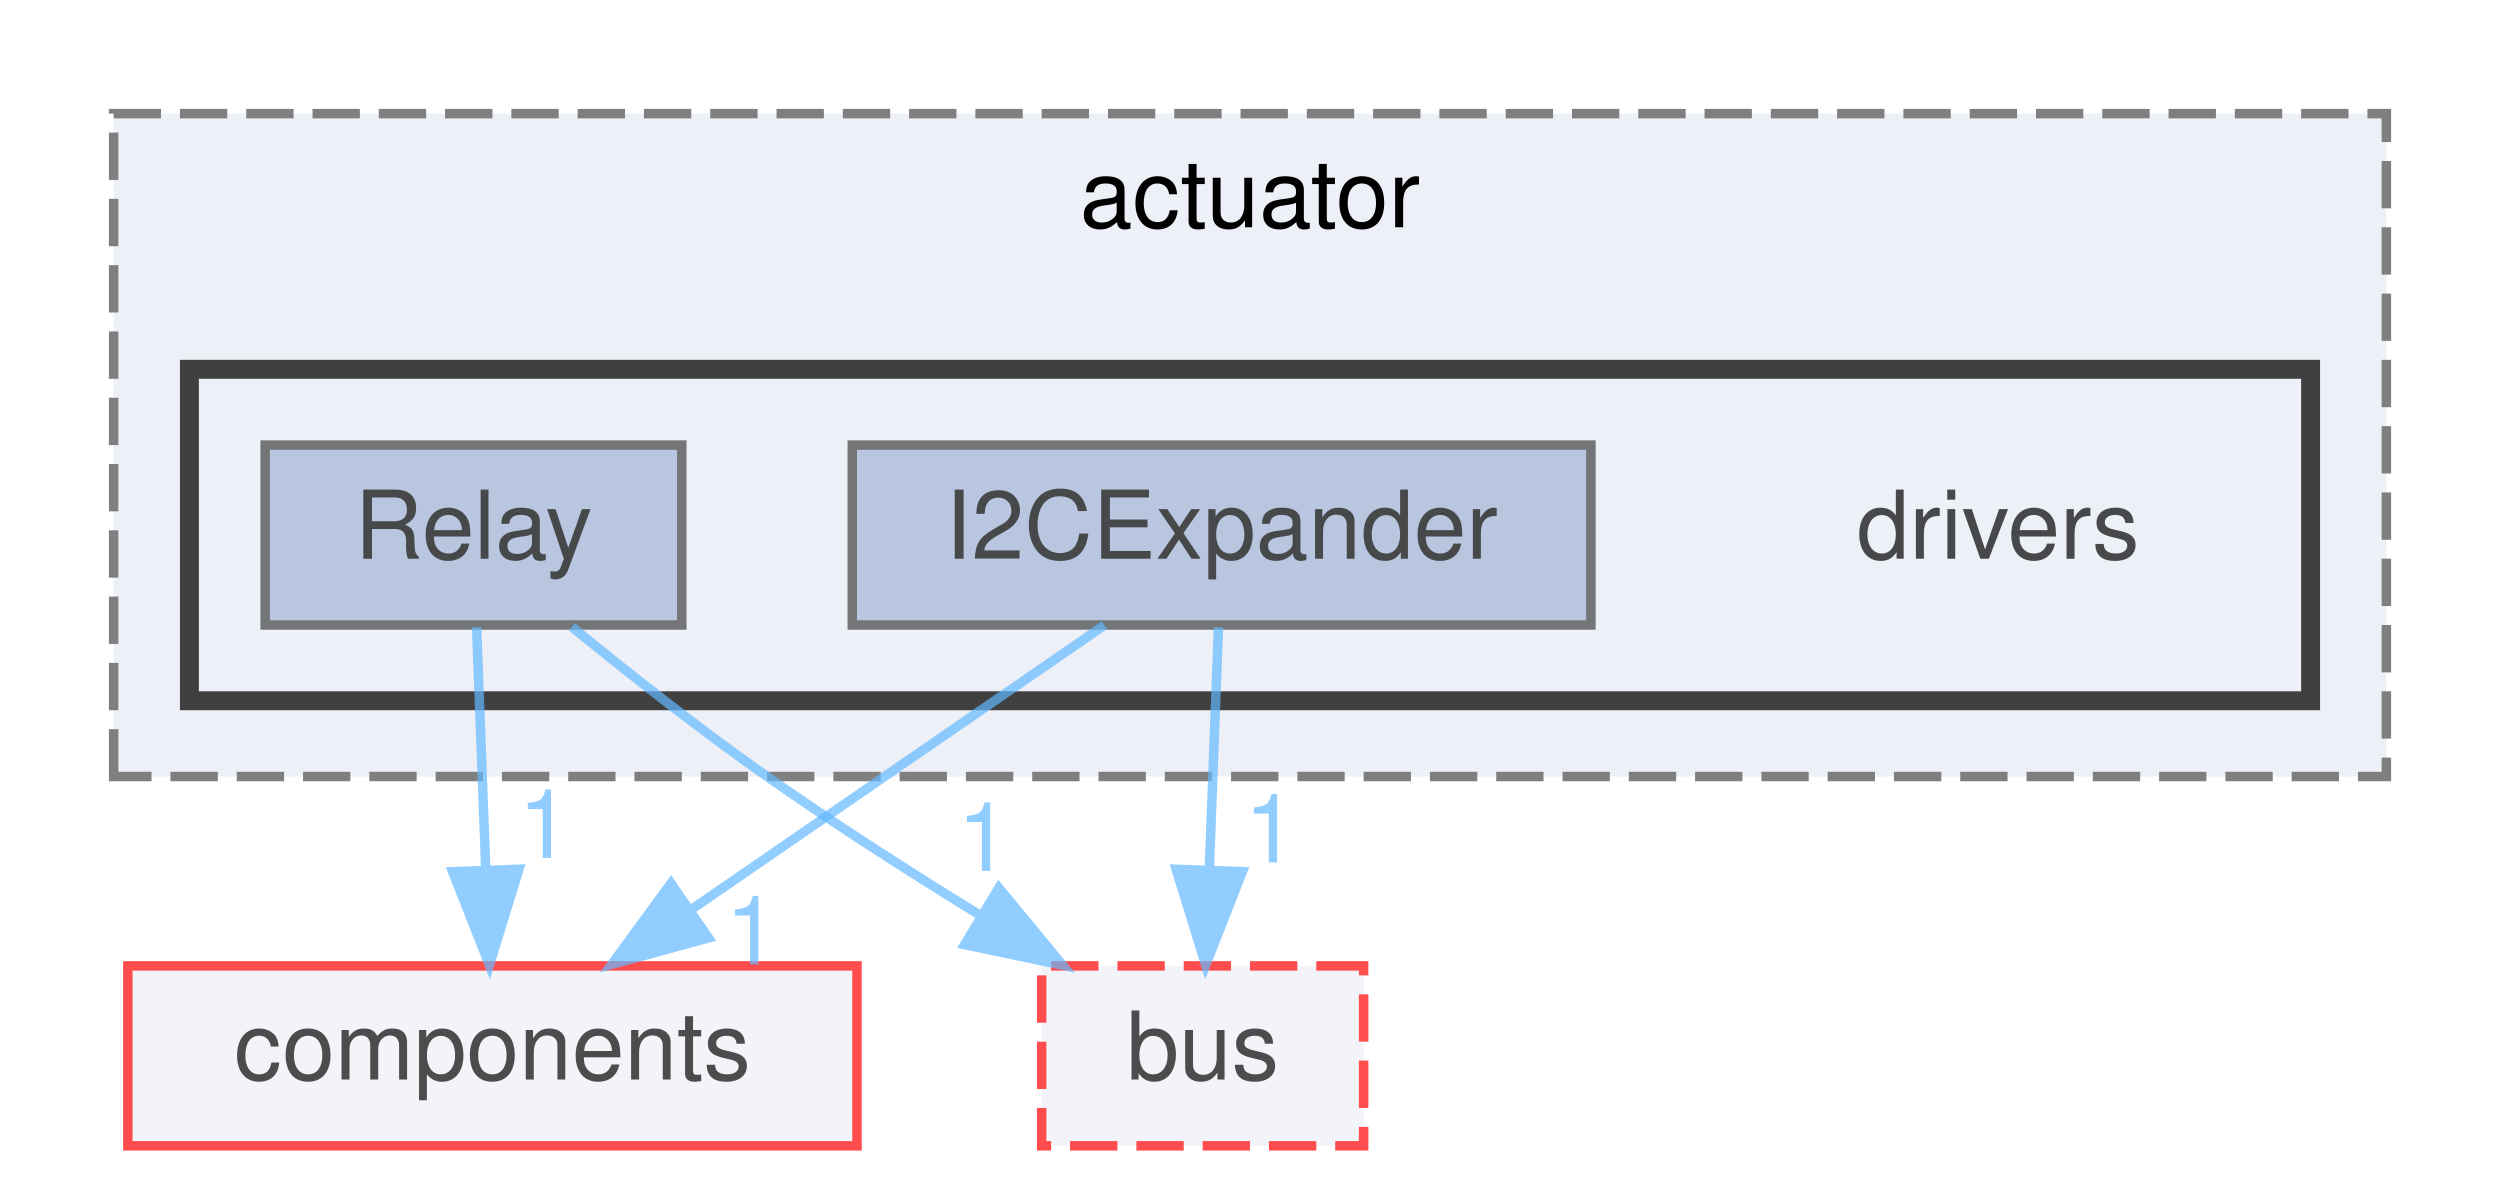
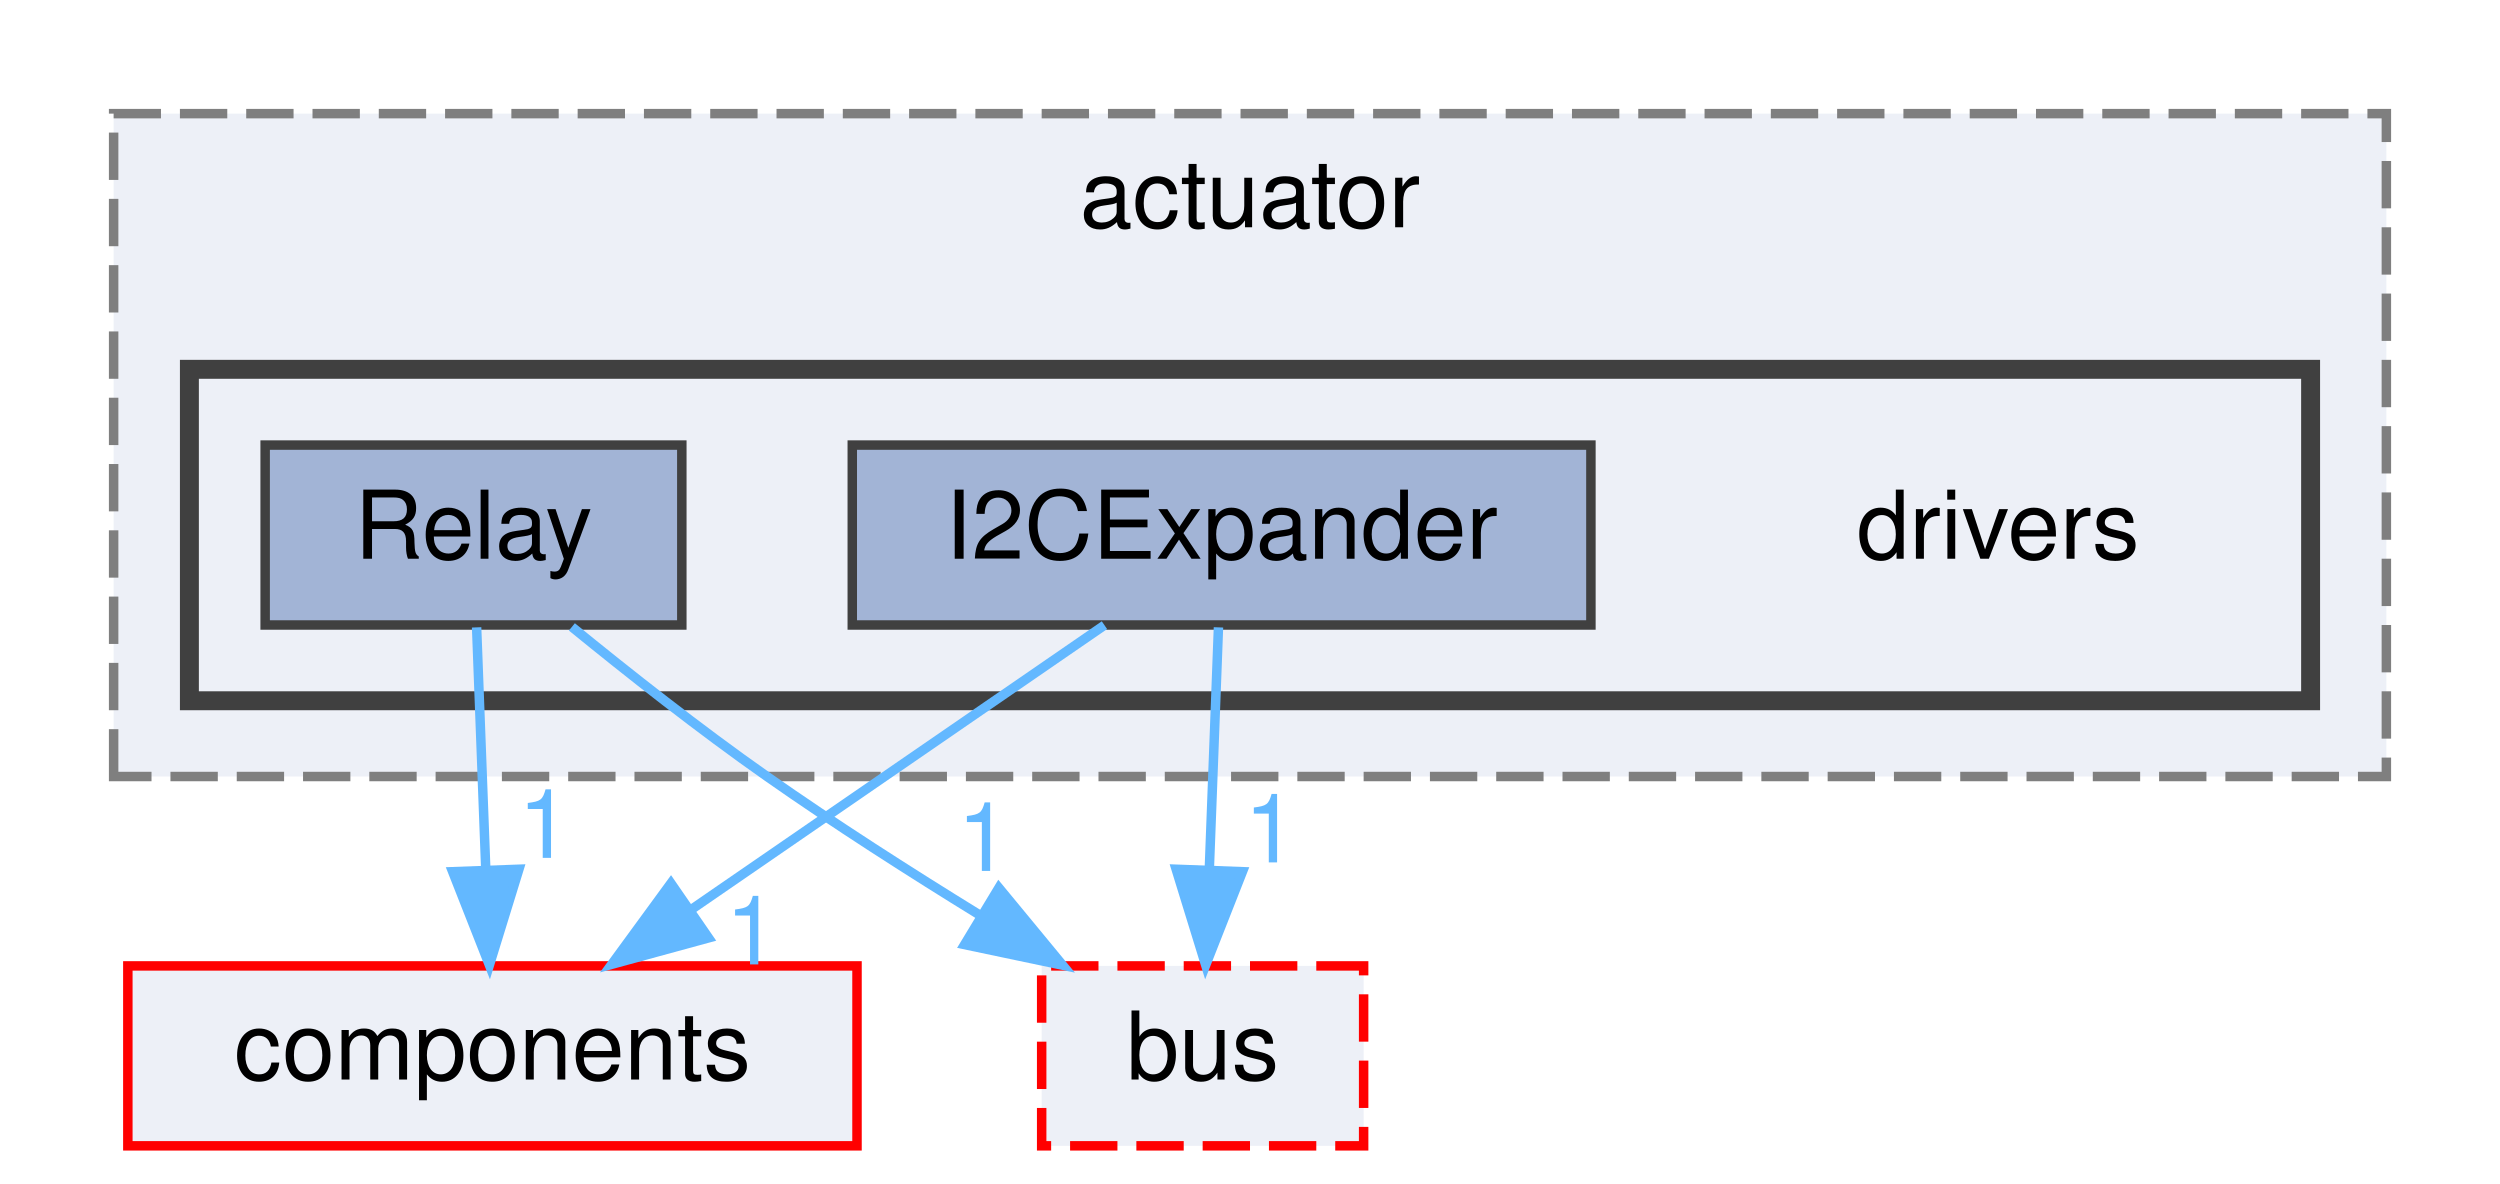
<svg xmlns="http://www.w3.org/2000/svg" xmlns:xlink="http://www.w3.org/1999/xlink" width="264pt" height="125pt" viewBox="0.00 0.00 264.00 125.00">
-   <svg id="main" version="1.1" xml:space="preserve">
-     <style type="text/css">
- .node, .edge {opacity: 0.7;}
- .node.selected, .edge.selected {opacity: 1;}
- .edge:hover path { stroke: red; }
- .edge:hover polygon { stroke: red; fill: red; }
- </style>
-     <svg id="graph" class="graph">
-       <g id="graph0" class="graph" transform="scale(1 1) rotate(0) translate(4 121)">
-         <g id="clust1" class="cluster">
-           <g id="a_clust1">
-             <a xlink:href="dir_cd0398b0339be16bd34bbad786eef627.html" target="_top" xlink:title="actuator">
-               <polygon fill="#edf0f7" stroke="#7f7f7f" stroke-dasharray="5,2" points="8,-39 8,-109 248,-109 248,-39 8,-39" />
-               <text text-anchor="middle" x="128" y="-97" font-family="Helvetica,sans-Serif" font-size="10.00">actuator</text>
-             </a>
-           </g>
-         </g>
-         <g id="clust2" class="cluster">
-           <g id="a_clust2">
-             <a xlink:href="dir_1312673e197ce83722bb6b2e50751b61.html" target="_top">
-               <polygon fill="#edf0f7" stroke="#404040" stroke-width="2" points="16,-47 16,-82 240,-82 240,-47 16,-47" />
-             </a>
-           </g>
-         </g>
-         <g id="node1" class="node">
-           <text text-anchor="middle" x="207" y="-62" font-family="Helvetica,sans-Serif" font-size="10.00">drivers</text>
-         </g>
-         <g id="node2" class="node">
-           <g id="a_node2">
-             <a xlink:href="dir_25d76c49fa2b78d4cfee0f6bd74c3320.html" target="_top" xlink:title="I2CExpander">
-               <polygon fill="#a2b4d6" stroke="#404040" points="164,-74 86,-74 86,-55 164,-55 164,-74" />
-               <text text-anchor="middle" x="125" y="-62" font-family="Helvetica,sans-Serif" font-size="10.00">I2CExpander</text>
-             </a>
-           </g>
-         </g>
-         <g id="node4" class="node">
-           <g id="a_node4">
-             <a xlink:href="dir_409f97388efe006bc3438b95e9edef48.html" target="_top" xlink:title="components">
-               <polygon fill="#edf0f7" stroke="red" points="86.5,-19 9.5,-19 9.5,0 86.5,0 86.5,-19" />
-               <text text-anchor="middle" x="48" y="-7" font-family="Helvetica,sans-Serif" font-size="10.00">components</text>
-             </a>
-           </g>
-         </g>
-         <g id="edge1" class="edge">
-           <g id="a_edge1">
-             <a xlink:href="dir_000015_000005.html" target="_top">
-               <path fill="none" stroke="#63b8ff" d="M112.63,-54.98C100.91,-46.92 83.08,-34.65 69.11,-25.03" />
-               <polygon fill="#63b8ff" stroke="#63b8ff" points="70.82,-21.96 60.6,-19.17 66.85,-27.72 70.82,-21.96" />
-             </a>
-           </g>
-           <g id="a_edge1-headlabel">
-             <a xlink:href="dir_000015_000005.html" target="_top" xlink:title="1">
-               <text text-anchor="middle" x="75.39" y="-19.16" font-family="Helvetica,sans-Serif" font-size="10.00" fill="#63b8ff">1</text>
-             </a>
-           </g>
-         </g>
-         <g id="node5" class="node">
-           <g id="a_node5">
-             <a xlink:href="dir_1076dd02d5eb8cf6d0e12dcc1217a0a2.html" target="_top" xlink:title="bus">
-               <polygon fill="#edf0f7" stroke="red" stroke-dasharray="5,2" points="140,-19 106,-19 106,0 140,0 140,-19" />
-               <text text-anchor="middle" x="123" y="-7" font-family="Helvetica,sans-Serif" font-size="10.00">bus</text>
-             </a>
-           </g>
-         </g>
-         <g id="edge2" class="edge">
-           <g id="a_edge2">
-             <a xlink:href="dir_000015_000002.html" target="_top">
-               <path fill="none" stroke="#63b8ff" d="M124.67,-54.75C124.41,-47.8 124.03,-37.85 123.7,-29.13" />
-               <polygon fill="#63b8ff" stroke="#63b8ff" points="127.2,-28.95 123.32,-19.09 120.2,-29.21 127.2,-28.95" />
-             </a>
-           </g>
-           <g id="a_edge2-headlabel">
-             <a xlink:href="dir_000015_000002.html" target="_top" xlink:title="1">
-               <text text-anchor="middle" x="130.17" y="-29.93" font-family="Helvetica,sans-Serif" font-size="10.00" fill="#63b8ff">1</text>
-             </a>
-           </g>
-         </g>
-         <g id="node3" class="node">
-           <g id="a_node3">
-             <a xlink:href="dir_da721e97b6072a8a98a19a8d54ba8160.html" target="_top" xlink:title="Relay">
-               <polygon fill="#a2b4d6" stroke="#404040" points="68,-74 24,-74 24,-55 68,-55 68,-74" />
-               <text text-anchor="middle" x="46" y="-62" font-family="Helvetica,sans-Serif" font-size="10.00">Relay</text>
-             </a>
-           </g>
-         </g>
-         <g id="edge4" class="edge">
-           <g id="a_edge4">
-             <a xlink:href="dir_000039_000005.html" target="_top">
-               <path fill="none" stroke="#63b8ff" d="M46.33,-54.75C46.59,-47.8 46.97,-37.85 47.3,-29.13" />
-               <polygon fill="#63b8ff" stroke="#63b8ff" points="50.8,-29.21 47.68,-19.09 43.8,-28.95 50.8,-29.21" />
-             </a>
-           </g>
-           <g id="a_edge4-headlabel">
-             <a xlink:href="dir_000039_000005.html" target="_top" xlink:title="1">
-               <text text-anchor="middle" x="53.5" y="-30.41" font-family="Helvetica,sans-Serif" font-size="10.00" fill="#63b8ff">1</text>
-             </a>
-           </g>
-         </g>
-         <g id="edge3" class="edge">
-           <g id="a_edge3">
-             <a xlink:href="dir_000039_000002.html" target="_top">
-               <path fill="none" stroke="#63b8ff" d="M56.39,-54.8C62.3,-49.98 69.92,-43.96 77,-39 84.14,-33.99 92.15,-28.87 99.46,-24.37" />
-               <polygon fill="#63b8ff" stroke="#63b8ff" points="101.48,-27.24 108.22,-19.07 97.86,-21.25 101.48,-27.24" />
-             </a>
-           </g>
-           <g id="a_edge3-headlabel">
-             <a xlink:href="dir_000039_000002.html" target="_top" xlink:title="1">
-               <text text-anchor="middle" x="99.87" y="-29.03" font-family="Helvetica,sans-Serif" font-size="10.00" fill="#63b8ff">1</text>
-             </a>
-           </g>
-         </g>
+   <g id="graph0" class="graph" transform="scale(1 1) rotate(0) translate(4 121)">
+     <g id="clust1" class="cluster">
+       <g id="a_clust1">
+         <a xlink:href="dir_cd0398b0339be16bd34bbad786eef627.html" target="_top" xlink:title="actuator">
+           <polygon fill="#edf0f7" stroke="#7f7f7f" stroke-dasharray="5,2" points="8,-39 8,-109 248,-109 248,-39 8,-39" />
+           <text text-anchor="middle" x="128" y="-97" font-family="Helvetica,sans-Serif" font-size="10.00">actuator</text>
+         </a>
      </g>
-     </svg>
-   </svg>
-   <style type="text/css">
- 
- [data-mouse-over-selected='false'] { opacity: 0.7; }
- [data-mouse-over-selected='true']  { opacity: 1.0; }
- 
- </style>
+     </g>
+     <g id="clust2" class="cluster">
+       <g id="a_clust2">
+         <a xlink:href="dir_1312673e197ce83722bb6b2e50751b61.html" target="_top">
+           <polygon fill="#edf0f7" stroke="#404040" stroke-width="2" points="16,-47 16,-82 240,-82 240,-47 16,-47" />
+         </a>
+       </g>
+     </g>
+     <g id="node1" class="node">
+       <text text-anchor="middle" x="207" y="-62" font-family="Helvetica,sans-Serif" font-size="10.00">drivers</text>
+     </g>
+     <g id="node2" class="node">
+       <g id="a_node2">
+         <a xlink:href="dir_25d76c49fa2b78d4cfee0f6bd74c3320.html" target="_top" xlink:title="I2CExpander">
+           <polygon fill="#a2b4d6" stroke="#404040" points="164,-74 86,-74 86,-55 164,-55 164,-74" />
+           <text text-anchor="middle" x="125" y="-62" font-family="Helvetica,sans-Serif" font-size="10.00">I2CExpander</text>
+         </a>
+       </g>
+     </g>
+     <g id="node4" class="node">
+       <g id="a_node4">
+         <a xlink:href="dir_409f97388efe006bc3438b95e9edef48.html" target="_top" xlink:title="components">
+           <polygon fill="#edf0f7" stroke="red" points="86.5,-19 9.5,-19 9.5,0 86.5,0 86.5,-19" />
+           <text text-anchor="middle" x="48" y="-7" font-family="Helvetica,sans-Serif" font-size="10.00">components</text>
+         </a>
+       </g>
+     </g>
+     <g id="edge1" class="edge">
+       <g id="a_edge1">
+         <a xlink:href="dir_000015_000005.html" target="_top">
+           <path fill="none" stroke="#63b8ff" d="M112.63,-54.98C100.91,-46.92 83.08,-34.65 69.11,-25.03" />
+           <polygon fill="#63b8ff" stroke="#63b8ff" points="70.82,-21.96 60.6,-19.17 66.85,-27.72 70.82,-21.96" />
+         </a>
+       </g>
+       <g id="a_edge1-headlabel">
+         <a xlink:href="dir_000015_000005.html" target="_top" xlink:title="1">
+           <text text-anchor="middle" x="75.39" y="-19.16" font-family="Helvetica,sans-Serif" font-size="10.00" fill="#63b8ff">1</text>
+         </a>
+       </g>
+     </g>
+     <g id="node5" class="node">
+       <g id="a_node5">
+         <a xlink:href="dir_1076dd02d5eb8cf6d0e12dcc1217a0a2.html" target="_top" xlink:title="bus">
+           <polygon fill="#edf0f7" stroke="red" stroke-dasharray="5,2" points="140,-19 106,-19 106,0 140,0 140,-19" />
+           <text text-anchor="middle" x="123" y="-7" font-family="Helvetica,sans-Serif" font-size="10.00">bus</text>
+         </a>
+       </g>
+     </g>
+     <g id="edge2" class="edge">
+       <g id="a_edge2">
+         <a xlink:href="dir_000015_000002.html" target="_top">
+           <path fill="none" stroke="#63b8ff" d="M124.67,-54.75C124.41,-47.8 124.03,-37.85 123.7,-29.13" />
+           <polygon fill="#63b8ff" stroke="#63b8ff" points="127.2,-28.95 123.32,-19.09 120.2,-29.21 127.2,-28.95" />
+         </a>
+       </g>
+       <g id="a_edge2-headlabel">
+         <a xlink:href="dir_000015_000002.html" target="_top" xlink:title="1">
+           <text text-anchor="middle" x="130.17" y="-29.93" font-family="Helvetica,sans-Serif" font-size="10.00" fill="#63b8ff">1</text>
+         </a>
+       </g>
+     </g>
+     <g id="node3" class="node">
+       <g id="a_node3">
+         <a xlink:href="dir_da721e97b6072a8a98a19a8d54ba8160.html" target="_top" xlink:title="Relay">
+           <polygon fill="#a2b4d6" stroke="#404040" points="68,-74 24,-74 24,-55 68,-55 68,-74" />
+           <text text-anchor="middle" x="46" y="-62" font-family="Helvetica,sans-Serif" font-size="10.00">Relay</text>
+         </a>
+       </g>
+     </g>
+     <g id="edge4" class="edge">
+       <g id="a_edge4">
+         <a xlink:href="dir_000039_000005.html" target="_top">
+           <path fill="none" stroke="#63b8ff" d="M46.33,-54.75C46.59,-47.8 46.97,-37.85 47.3,-29.13" />
+           <polygon fill="#63b8ff" stroke="#63b8ff" points="50.8,-29.21 47.68,-19.09 43.8,-28.95 50.8,-29.21" />
+         </a>
+       </g>
+       <g id="a_edge4-headlabel">
+         <a xlink:href="dir_000039_000005.html" target="_top" xlink:title="1">
+           <text text-anchor="middle" x="53.5" y="-30.41" font-family="Helvetica,sans-Serif" font-size="10.00" fill="#63b8ff">1</text>
+         </a>
+       </g>
+     </g>
+     <g id="edge3" class="edge">
+       <g id="a_edge3">
+         <a xlink:href="dir_000039_000002.html" target="_top">
+           <path fill="none" stroke="#63b8ff" d="M56.39,-54.8C62.3,-49.98 69.92,-43.96 77,-39 84.14,-33.99 92.15,-28.87 99.46,-24.37" />
+           <polygon fill="#63b8ff" stroke="#63b8ff" points="101.48,-27.24 108.22,-19.07 97.86,-21.25 101.48,-27.24" />
+         </a>
+       </g>
+       <g id="a_edge3-headlabel">
+         <a xlink:href="dir_000039_000002.html" target="_top" xlink:title="1">
+           <text text-anchor="middle" x="99.87" y="-29.03" font-family="Helvetica,sans-Serif" font-size="10.00" fill="#63b8ff">1</text>
+         </a>
+       </g>
+     </g>
+   </g>
</svg>
